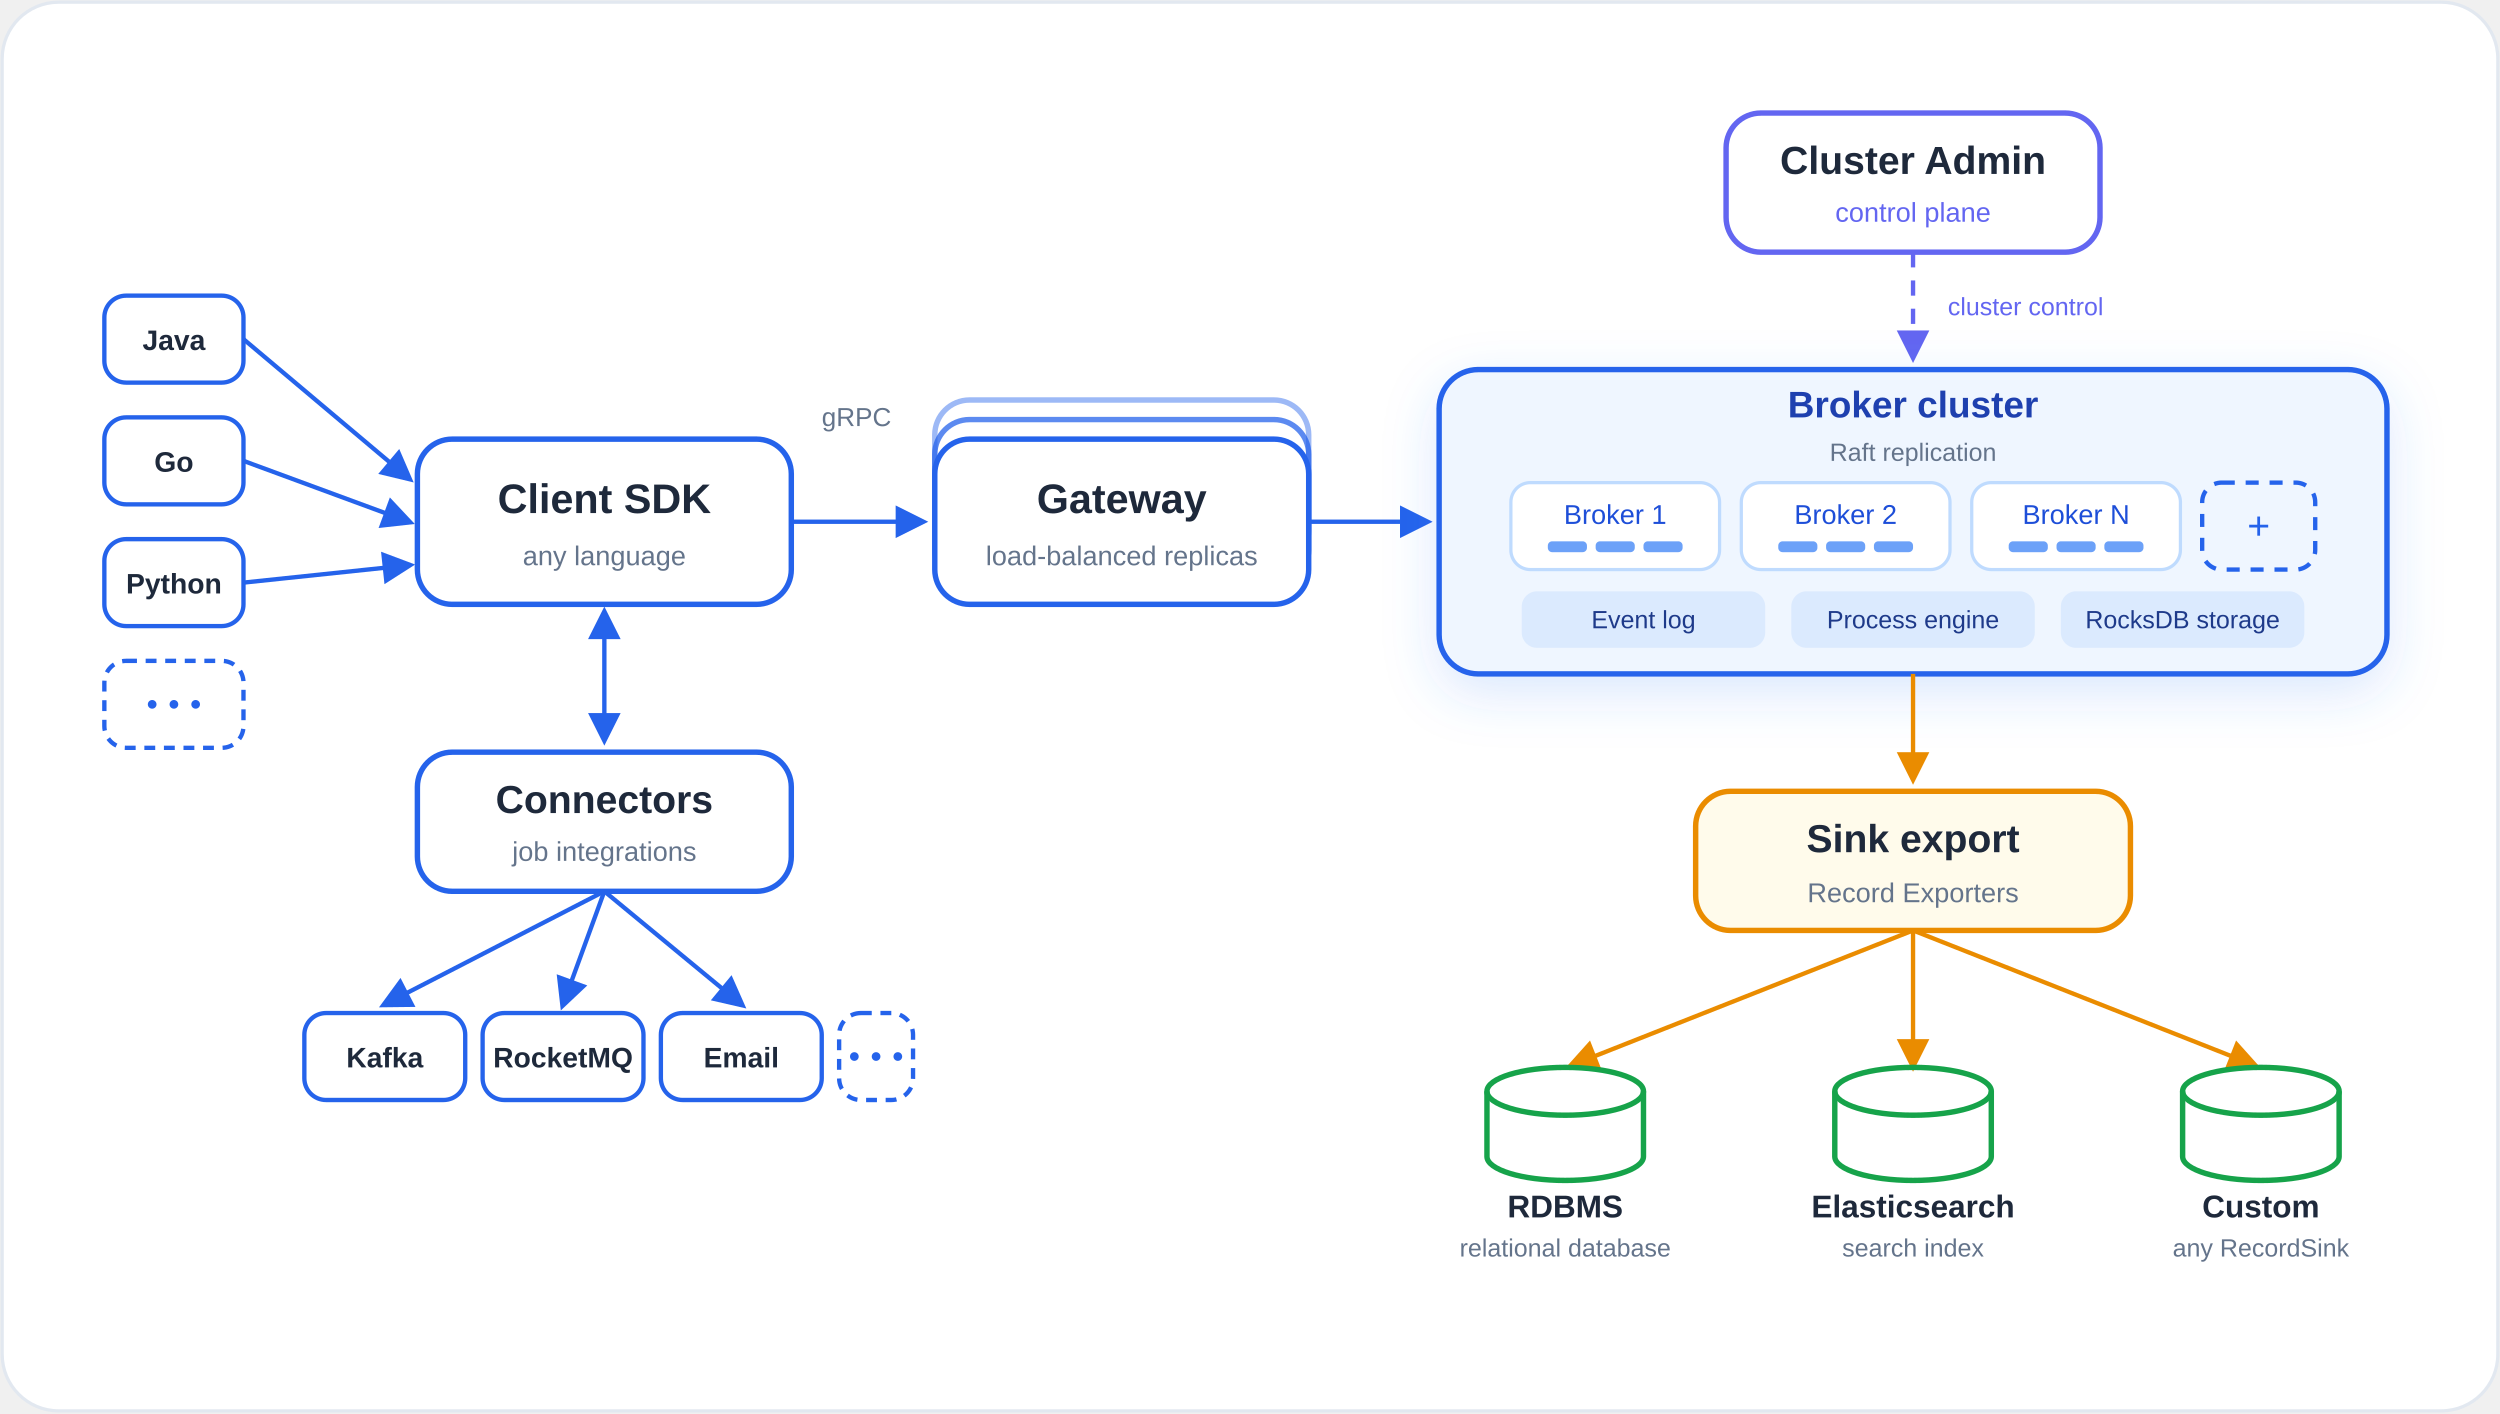
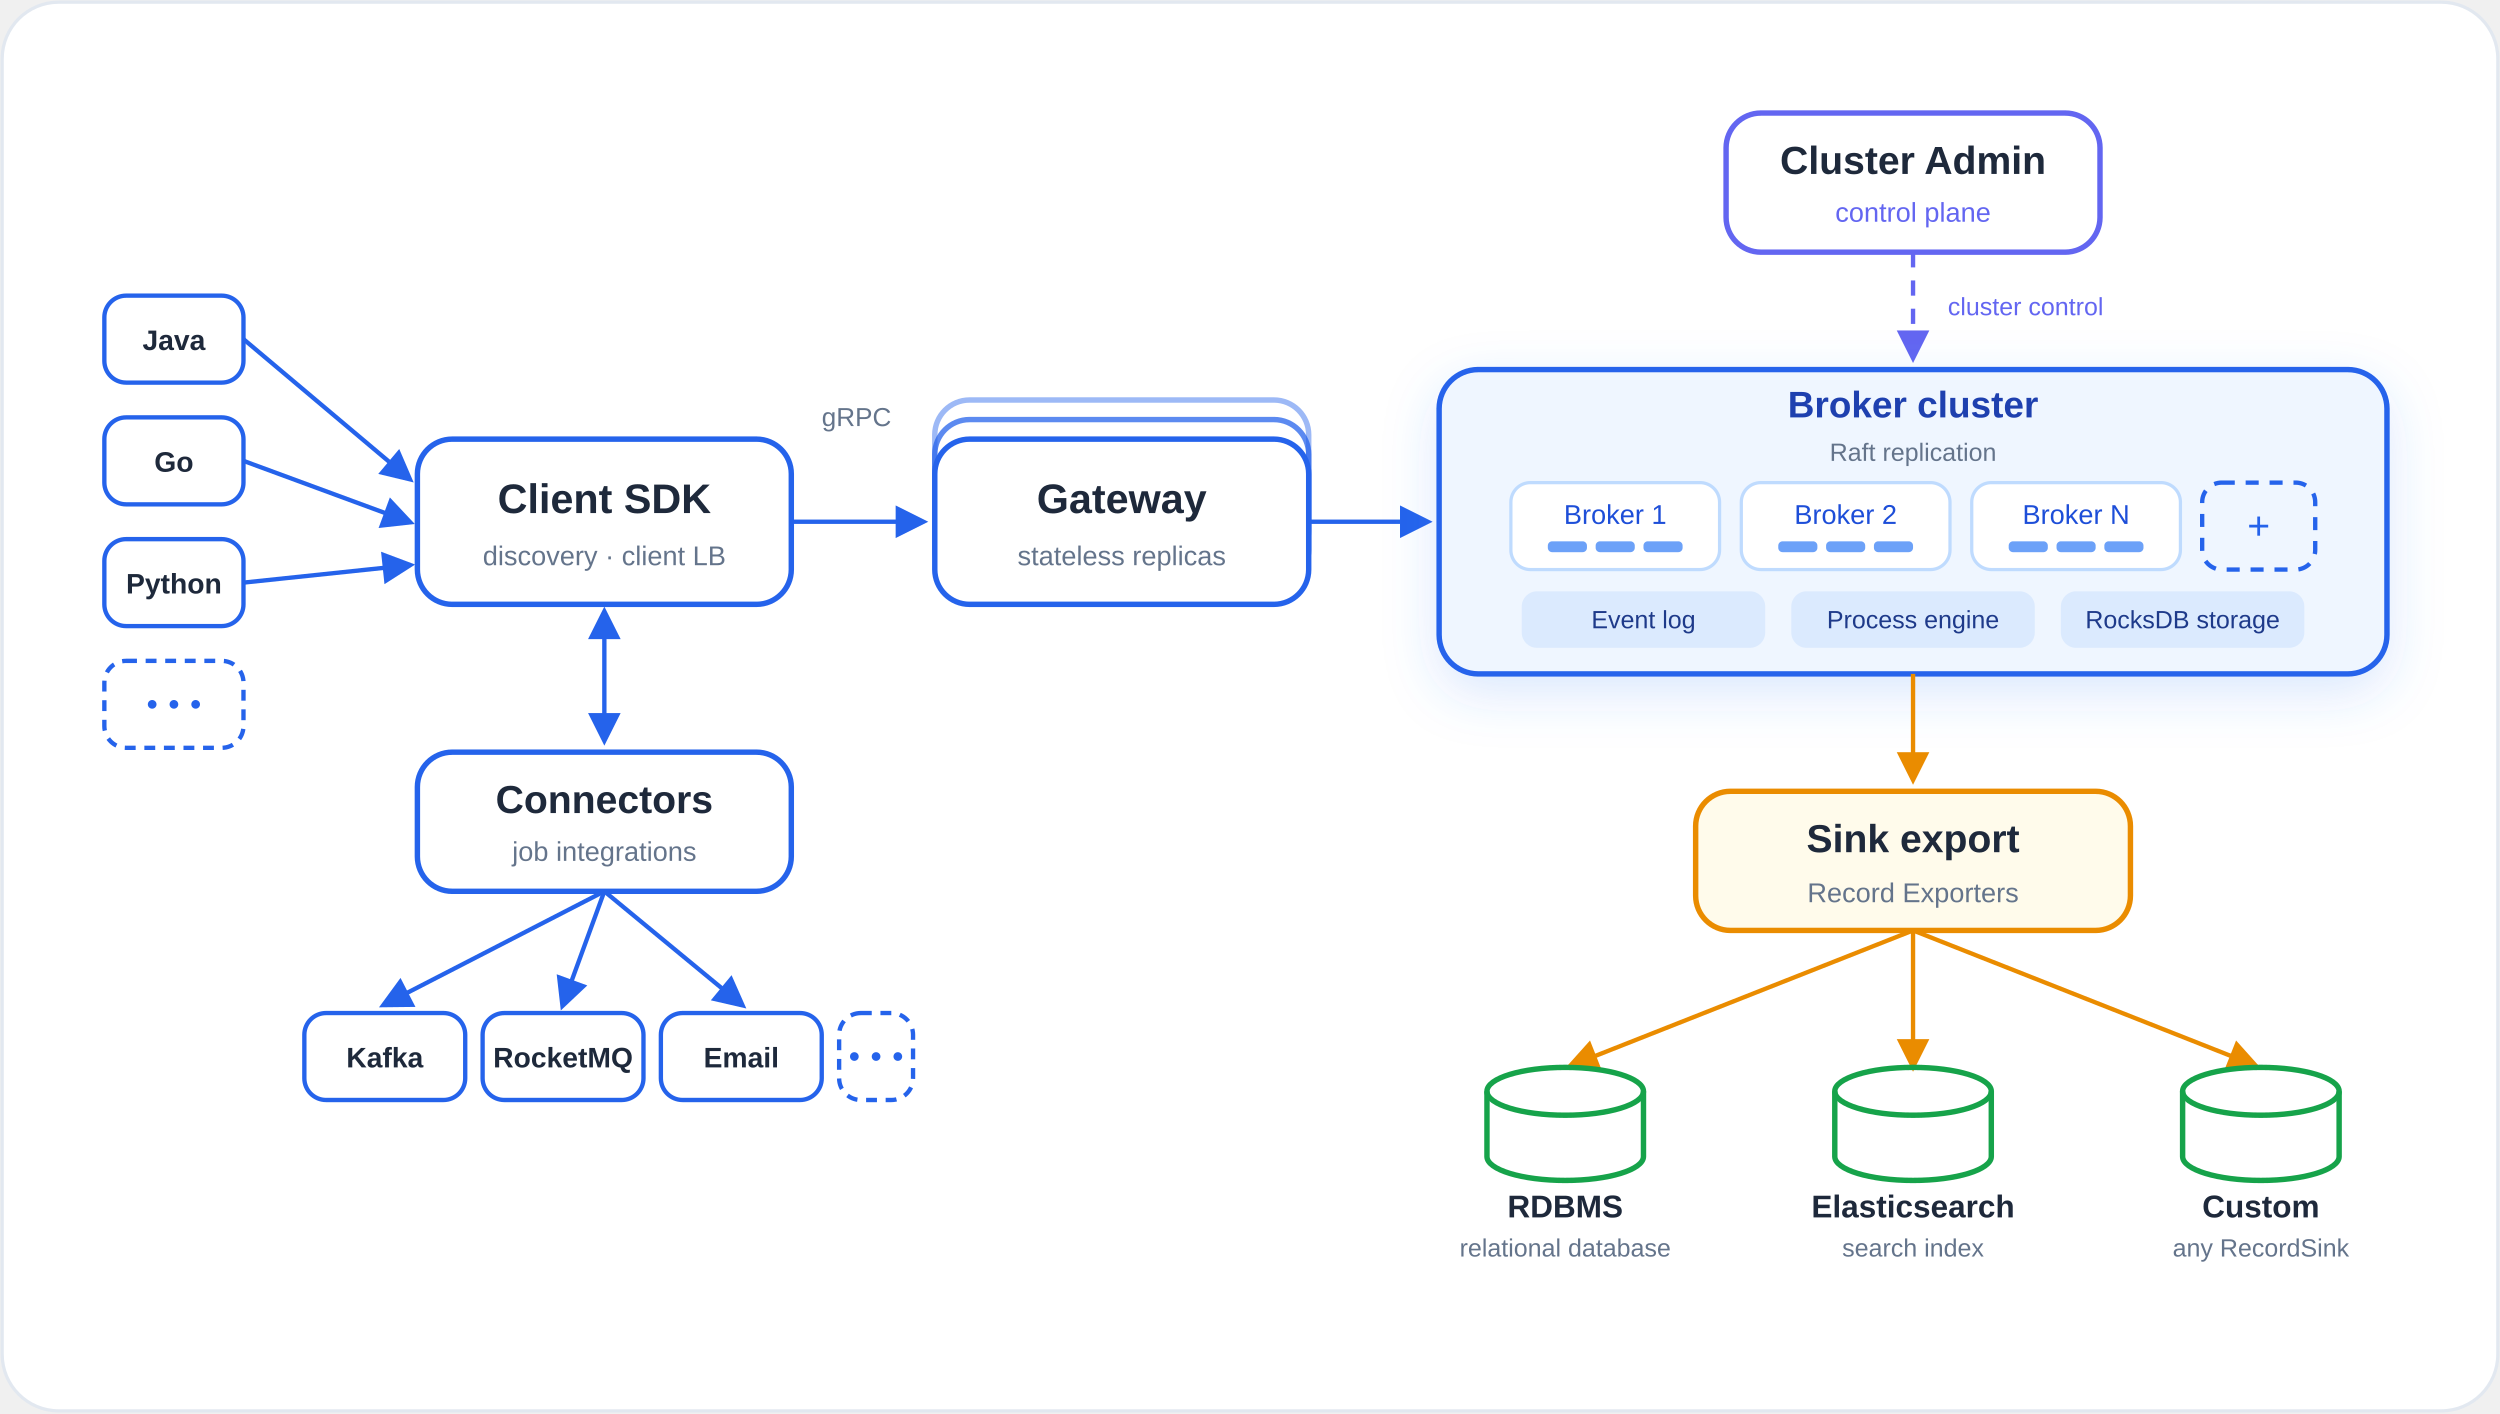
<svg xmlns="http://www.w3.org/2000/svg" width="1150" height="650" viewBox="0 0 1150 650" font-family="-apple-system, 'Helvetica Neue', 'Segoe UI', Arial, 'PingFang SC', 'Microsoft YaHei', sans-serif">
  <defs>
    <linearGradient id="focal" x1="0" y1="0" x2="0" y2="1">
      <stop offset="0" stop-color="#3B82F6" />
      <stop offset="1" stop-color="#1D4ED8" />
    </linearGradient>
    <filter id="glow" x="-30%" y="-30%" width="160%" height="180%">
      <feDropShadow dx="0" dy="8" stdDeviation="12" flood-color="#3B82F6" flood-opacity="0.18" />
    </filter>
    <marker id="arrowBlue" viewBox="0 0 10 10" refX="8" refY="5" markerWidth="7.5" markerHeight="7.5" orient="auto-start-reverse">
      <path d="M0,0 L10,5 L0,10 z" fill="#2563EB" />
    </marker>
    <marker id="arrowOrange" viewBox="0 0 10 10" refX="8" refY="5" markerWidth="7.5" markerHeight="7.5" orient="auto-start-reverse">
      <path d="M0,0 L10,5 L0,10 z" fill="#EA8C00" />
    </marker>
    <marker id="arrowAdmin" viewBox="0 0 10 10" refX="8" refY="5" markerWidth="7.5" markerHeight="7.5" orient="auto-start-reverse">
      <path d="M0,0 L10,5 L0,10 z" fill="#6366F1" />
    </marker>
  </defs>
  <rect x="1" y="1" width="1148" height="648" rx="26" fill="#FFFFFF" stroke="#E2E8F0" stroke-width="1.5" />
  <rect x="48" y="136" width="64" height="40" rx="10" fill="#FFFFFF" stroke="#2563EB" stroke-width="2" />
  <text x="80" y="161" text-anchor="middle" fill="#1E293B" font-size="13" font-weight="600">Java</text>
  <rect x="48" y="192" width="64" height="40" rx="10" fill="#FFFFFF" stroke="#2563EB" stroke-width="2" />
  <text x="80" y="217" text-anchor="middle" fill="#1E293B" font-size="13" font-weight="600">Go</text>
  <rect x="48" y="248" width="64" height="40" rx="10" fill="#FFFFFF" stroke="#2563EB" stroke-width="2" />
  <text x="80" y="273" text-anchor="middle" fill="#1E293B" font-size="13" font-weight="600">Python</text>
  <rect x="48" y="304" width="64" height="40" rx="10" fill="none" stroke="#2563EB" stroke-width="2" stroke-dasharray="5 4" />
  <g fill="#2563EB">
    <circle cx="70" cy="324" r="2" />
    <circle cx="80" cy="324" r="2" />
    <circle cx="90" cy="324" r="2" />
  </g>
  <line x1="112" y1="156" x2="188" y2="220" stroke="#2563EB" stroke-width="2" marker-end="url(#arrowBlue)" />
  <line x1="112" y1="212" x2="188" y2="240" stroke="#2563EB" stroke-width="2" marker-end="url(#arrowBlue)" />
  <line x1="112" y1="268" x2="188" y2="260" stroke="#2563EB" stroke-width="2" marker-end="url(#arrowBlue)" />
  <line x1="278" y1="282" x2="278" y2="340" stroke="#2563EB" stroke-width="2" marker-start="url(#arrowBlue)" marker-end="url(#arrowBlue)" />
  <rect x="192" y="346" width="172" height="64" rx="16" fill="#FFFFFF" stroke="#2563EB" stroke-width="2.5" />
  <text x="278" y="374" text-anchor="middle" fill="#1E293B" font-size="18" font-weight="600">Connectors</text>
  <text x="278" y="396" text-anchor="middle" fill="#64748B" font-size="12.5">job integrations</text>
  <line x1="278" y1="410" x2="177" y2="462" stroke="#2563EB" stroke-width="2" marker-end="url(#arrowBlue)" />
  <line x1="278" y1="410" x2="259" y2="462" stroke="#2563EB" stroke-width="2" marker-end="url(#arrowBlue)" />
  <line x1="278" y1="410" x2="341" y2="462" stroke="#2563EB" stroke-width="2" marker-end="url(#arrowBlue)" />
  <rect x="140" y="466" width="74" height="40" rx="10" fill="#FFFFFF" stroke="#2563EB" stroke-width="2" />
  <text x="177" y="491" text-anchor="middle" fill="#1E293B" font-size="13" font-weight="600">Kafka</text>
  <rect x="222" y="466" width="74" height="40" rx="10" fill="#FFFFFF" stroke="#2563EB" stroke-width="2" />
  <text x="259" y="491" text-anchor="middle" fill="#1E293B" font-size="13" font-weight="600">RocketMQ</text>
  <rect x="304" y="466" width="74" height="40" rx="10" fill="#FFFFFF" stroke="#2563EB" stroke-width="2" />
  <text x="341" y="491" text-anchor="middle" fill="#1E293B" font-size="13" font-weight="600">Email</text>
  <rect x="386" y="466" width="34" height="40" rx="10" fill="none" stroke="#2563EB" stroke-width="2" stroke-dasharray="5 4" />
  <g fill="#2563EB">
    <circle cx="393" cy="486" r="2" />
    <circle cx="403" cy="486" r="2" />
    <circle cx="413" cy="486" r="2" />
  </g>
  <rect x="192" y="202" width="172" height="76" rx="16" fill="#FFFFFF" stroke="#2563EB" stroke-width="2.5" />
  <text x="278" y="236" text-anchor="middle" fill="#1E293B" font-size="19" font-weight="600">Client SDK</text>
-   <text x="278" y="260" text-anchor="middle" fill="#64748B" font-size="12.5">any language</text>
+   <text x="278" y="260" text-anchor="middle" fill="#64748B" font-size="12.5">discovery · client LB</text>
  <line x1="364" y1="240" x2="424" y2="240" stroke="#2563EB" stroke-width="2" marker-end="url(#arrowBlue)" />
  <text x="394" y="196" text-anchor="middle" fill="#64748B" font-size="12">gRPC</text>
  <rect x="430" y="184" width="172" height="76" rx="16" fill="#FFFFFF" stroke="#2563EB" stroke-width="2.5" opacity="0.45" />
  <rect x="430" y="193" width="172" height="76" rx="16" fill="#FFFFFF" stroke="#2563EB" stroke-width="2.5" opacity="0.75" />
  <rect x="430" y="202" width="172" height="76" rx="16" fill="#FFFFFF" stroke="#2563EB" stroke-width="2.5" />
  <text x="516" y="236" text-anchor="middle" fill="#1E293B" font-size="19" font-weight="600">Gateway</text>
-   <text x="516" y="260" text-anchor="middle" fill="#64748B" font-size="12.5">load-balanced replicas</text>
+   <text x="516" y="260" text-anchor="middle" fill="#64748B" font-size="12.5">stateless replicas</text>
  <line x1="602" y1="240" x2="656" y2="240" stroke="#2563EB" stroke-width="2" marker-end="url(#arrowBlue)" />
  <rect x="794" y="52" width="172" height="64" rx="16" fill="#FFFFFF" stroke="#6366F1" stroke-width="2.5" />
  <text x="880" y="80" text-anchor="middle" fill="#1E293B" font-size="18" font-weight="600">Cluster Admin</text>
  <text x="880" y="102" text-anchor="middle" fill="#6366F1" font-size="12.5">control plane</text>
  <line x1="880" y1="116" x2="880" y2="164" stroke="#6366F1" stroke-width="2" stroke-dasharray="7 6" marker-end="url(#arrowAdmin)" />
  <text x="896" y="145" fill="#6366F1" font-size="11.5">cluster control</text>
  <rect x="662" y="170" width="436" height="140" rx="18" fill="#EFF6FF" stroke="#2563EB" stroke-width="2.5" filter="url(#glow)" />
  <text x="880" y="192" text-anchor="middle" fill="#1E40AF" font-size="17" font-weight="600">Broker cluster</text>
  <text x="880" y="212" text-anchor="middle" fill="#64748B" font-size="11.5">Raft replication</text>
  <g font-size="12.5" fill="#1D4ED8">
    <rect x="695" y="222" width="96" height="40" rx="9" fill="#FFFFFF" stroke="#BFDBFE" stroke-width="1.5" />
    <text x="743" y="241" text-anchor="middle">Broker 1</text>
    <rect x="801" y="222" width="96" height="40" rx="9" fill="#FFFFFF" stroke="#BFDBFE" stroke-width="1.5" />
    <text x="849" y="241" text-anchor="middle">Broker 2</text>
    <rect x="907" y="222" width="96" height="40" rx="9" fill="#FFFFFF" stroke="#BFDBFE" stroke-width="1.5" />
    <text x="955" y="241" text-anchor="middle">Broker N</text>
    <rect x="1013" y="222" width="52" height="40" rx="9" fill="none" stroke="#2563EB" stroke-width="2" stroke-dasharray="6 5" />
    <text x="1039" y="248" text-anchor="middle" fill="#2563EB" font-size="18">+</text>
  </g>
  <g fill="#3B82F6" opacity="0.75">
    <rect x="712" y="249" width="18" height="5" rx="2" />
    <rect x="734" y="249" width="18" height="5" rx="2" />
    <rect x="756" y="249" width="18" height="5" rx="2" />
    <rect x="818" y="249" width="18" height="5" rx="2" />
    <rect x="840" y="249" width="18" height="5" rx="2" />
    <rect x="862" y="249" width="18" height="5" rx="2" />
    <rect x="924" y="249" width="18" height="5" rx="2" />
    <rect x="946" y="249" width="18" height="5" rx="2" />
    <rect x="968" y="249" width="18" height="5" rx="2" />
  </g>
  <g font-size="11.5" fill="#1E3A8A">
    <rect x="700" y="272" width="112" height="26" rx="7" fill="#DBEAFE" />
    <text x="756" y="289" text-anchor="middle">Event log</text>
    <rect x="824" y="272" width="112" height="26" rx="7" fill="#DBEAFE" />
    <text x="880" y="289" text-anchor="middle">Process engine</text>
    <rect x="948" y="272" width="112" height="26" rx="7" fill="#DBEAFE" />
    <text x="1004" y="289" text-anchor="middle">RocksDB storage</text>
  </g>
  <line x1="880" y1="310" x2="880" y2="358" stroke="#EA8C00" stroke-width="2" marker-end="url(#arrowOrange)" />
  <rect x="780" y="364" width="200" height="64" rx="16" fill="#FFFBEB" stroke="#EA8C00" stroke-width="2.5" />
  <text x="880" y="392" text-anchor="middle" fill="#1E293B" font-size="18" font-weight="600">Sink export</text>
  <text x="880" y="415" text-anchor="middle" fill="#64748B" font-size="12.5">Record Exporters</text>
  <line x1="880" y1="428" x2="723" y2="490" stroke="#EA8C00" stroke-width="2" marker-end="url(#arrowOrange)" />
  <line x1="880" y1="428" x2="880" y2="490" stroke="#EA8C00" stroke-width="2" marker-end="url(#arrowOrange)" />
  <line x1="880" y1="428" x2="1037" y2="490" stroke="#EA8C00" stroke-width="2" marker-end="url(#arrowOrange)" />
  <g stroke="#16A34A" stroke-width="2.5" fill="none">
    <ellipse cx="720" cy="502" rx="36" ry="11" />
    <path d="M684,502 L684,532 A36,11 0 0 0 756,532 L756,502" />
    <ellipse cx="880" cy="502" rx="36" ry="11" />
    <path d="M844,502 L844,532 A36,11 0 0 0 916,532 L916,502" />
    <ellipse cx="1040" cy="502" rx="36" ry="11" />
    <path d="M1004,502 L1004,532 A36,11 0 0 0 1076,532 L1076,502" />
  </g>
  <g text-anchor="middle">
    <text x="720" y="560" fill="#1E293B" font-size="14.5" font-weight="600">RDBMS</text>
    <text x="720" y="578" fill="#64748B" font-size="11.5">relational database</text>
    <text x="880" y="560" fill="#1E293B" font-size="14.5" font-weight="600">Elasticsearch</text>
    <text x="880" y="578" fill="#64748B" font-size="11.5">search index</text>
    <text x="1040" y="560" fill="#1E293B" font-size="14.5" font-weight="600">Custom</text>
    <text x="1040" y="578" fill="#64748B" font-size="11.5">any RecordSink</text>
  </g>
</svg>
